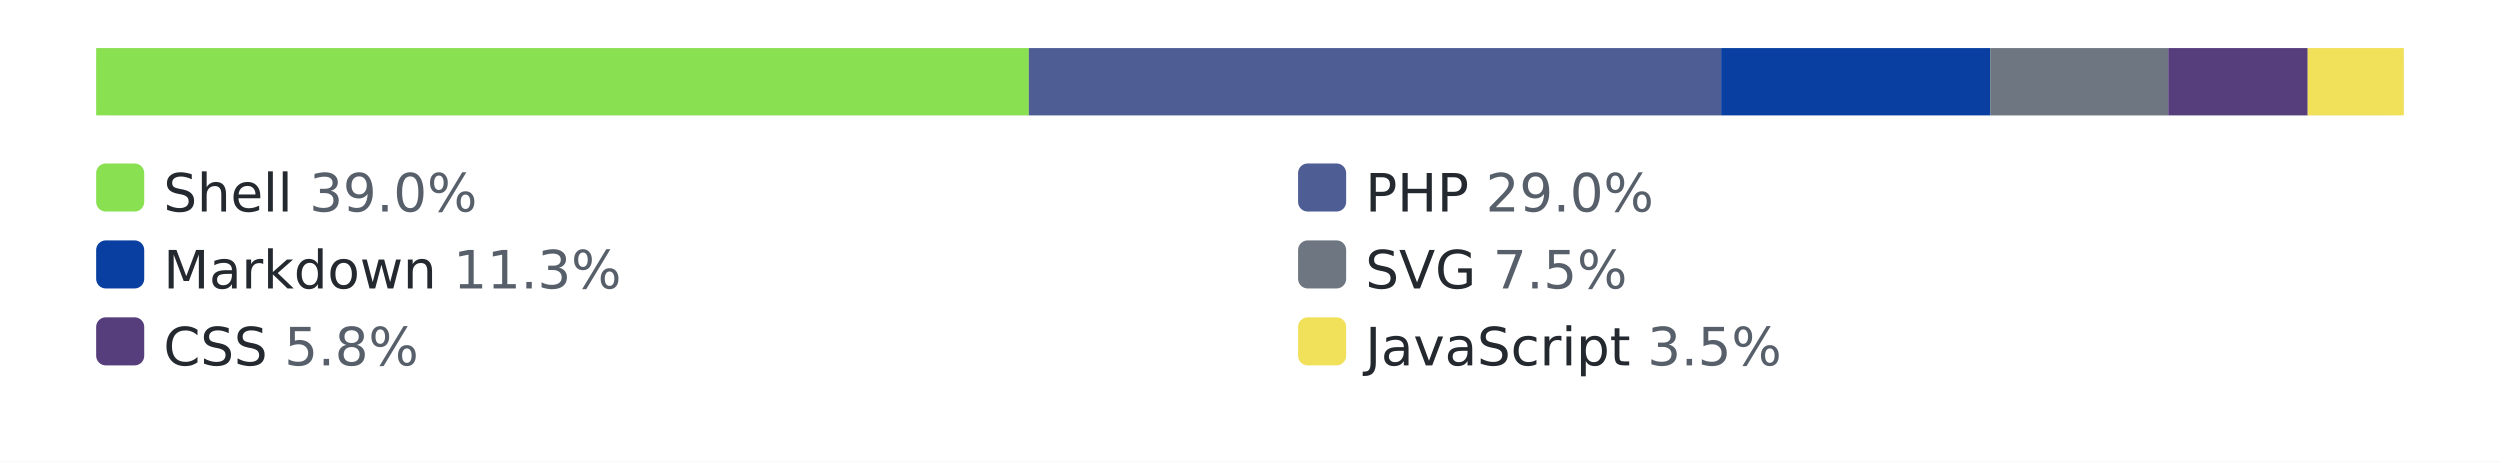
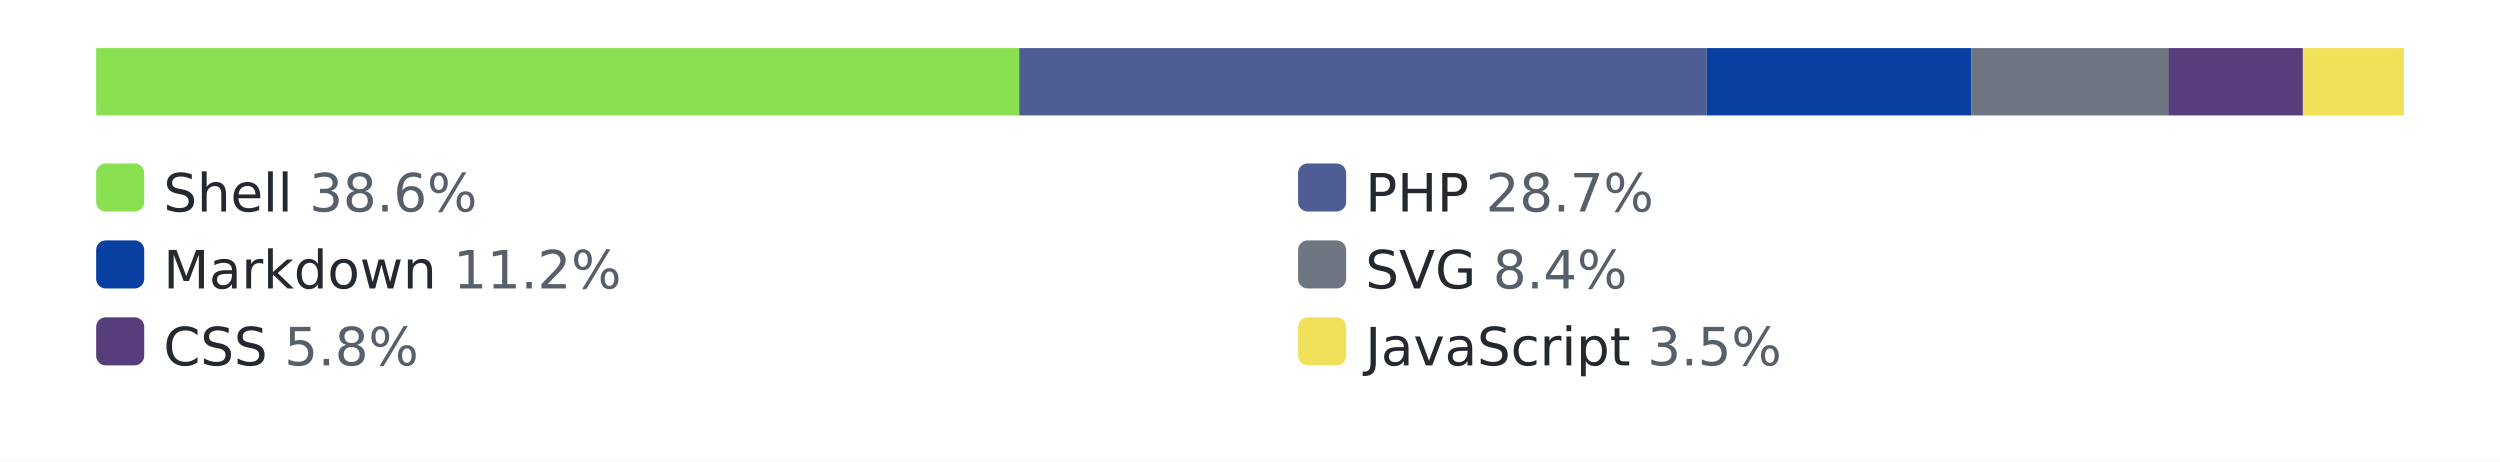
<svg xmlns="http://www.w3.org/2000/svg" width="520" height="96" role="img" aria-label="languages by lines of code">
  <style>.bg{fill:#ffffff}.track{fill:#eaecef}.lbl{fill:#24292f}.pct{fill:#57606a}@media (prefers-color-scheme: dark){.bg{fill:#0d1117}.track{fill:#30363d}.lbl{fill:#e6edf3}.pct{fill:#8b949e}}</style>
  <rect class="bg" width="520" height="96" />
  <rect class="track" x="20" y="10" width="480" height="14" rx="3" />
-   <rect x="20" y="10" width="194" height="14" fill="#89e051" />
-   <rect x="214" y="10" width="144" height="14" fill="#4F5D95" />
-   <rect x="358" y="10" width="56" height="14" fill="#083fa1" />
-   <rect x="414" y="10" width="37" height="14" fill="#6e7781" />
-   <rect x="451" y="10" width="29" height="14" fill="#563d7c" />
-   <rect x="480" y="10" width="20" height="14" fill="#f1e05a" />
+   <rect x="20" y="10" width="192" height="14" fill="#89e051" />
+   <rect x="212" y="10" width="143" height="14" fill="#4F5D95" />
+   <rect x="355" y="10" width="55" height="14" fill="#083fa1" />
+   <rect x="410" y="10" width="41" height="14" fill="#6e7781" />
+   <rect x="451" y="10" width="28" height="14" fill="#563d7c" />
+   <rect x="479" y="10" width="21" height="14" fill="#f1e05a" />
  <rect x="20" y="34" width="10" height="10" rx="2" fill="#89e051" />
-   <text x="34" y="44" font-family="Verdana,Geneva,DejaVu Sans,sans-serif" font-size="11" class="lbl">Shell <tspan class="pct">39.0%</tspan>
+   <text x="34" y="44" font-family="Verdana,Geneva,DejaVu Sans,sans-serif" font-size="11" class="lbl">Shell <tspan class="pct">38.6%</tspan>
  </text>
  <rect x="270" y="34" width="10" height="10" rx="2" fill="#4F5D95" />
-   <text x="284" y="44" font-family="Verdana,Geneva,DejaVu Sans,sans-serif" font-size="11" class="lbl">PHP <tspan class="pct">29.0%</tspan>
+   <text x="284" y="44" font-family="Verdana,Geneva,DejaVu Sans,sans-serif" font-size="11" class="lbl">PHP <tspan class="pct">28.7%</tspan>
  </text>
  <rect x="20" y="50" width="10" height="10" rx="2" fill="#083fa1" />
-   <text x="34" y="60" font-family="Verdana,Geneva,DejaVu Sans,sans-serif" font-size="11" class="lbl">Markdown <tspan class="pct">11.3%</tspan>
+   <text x="34" y="60" font-family="Verdana,Geneva,DejaVu Sans,sans-serif" font-size="11" class="lbl">Markdown <tspan class="pct">11.2%</tspan>
  </text>
  <rect x="270" y="50" width="10" height="10" rx="2" fill="#6e7781" />
-   <text x="284" y="60" font-family="Verdana,Geneva,DejaVu Sans,sans-serif" font-size="11" class="lbl">SVG <tspan class="pct">7.5%</tspan>
+   <text x="284" y="60" font-family="Verdana,Geneva,DejaVu Sans,sans-serif" font-size="11" class="lbl">SVG <tspan class="pct">8.4%</tspan>
  </text>
  <rect x="20" y="66" width="10" height="10" rx="2" fill="#563d7c" />
  <text x="34" y="76" font-family="Verdana,Geneva,DejaVu Sans,sans-serif" font-size="11" class="lbl">CSS <tspan class="pct">5.8%</tspan>
  </text>
  <rect x="270" y="66" width="10" height="10" rx="2" fill="#f1e05a" />
  <text x="284" y="76" font-family="Verdana,Geneva,DejaVu Sans,sans-serif" font-size="11" class="lbl">JavaScript <tspan class="pct">3.5%</tspan>
  </text>
</svg>
